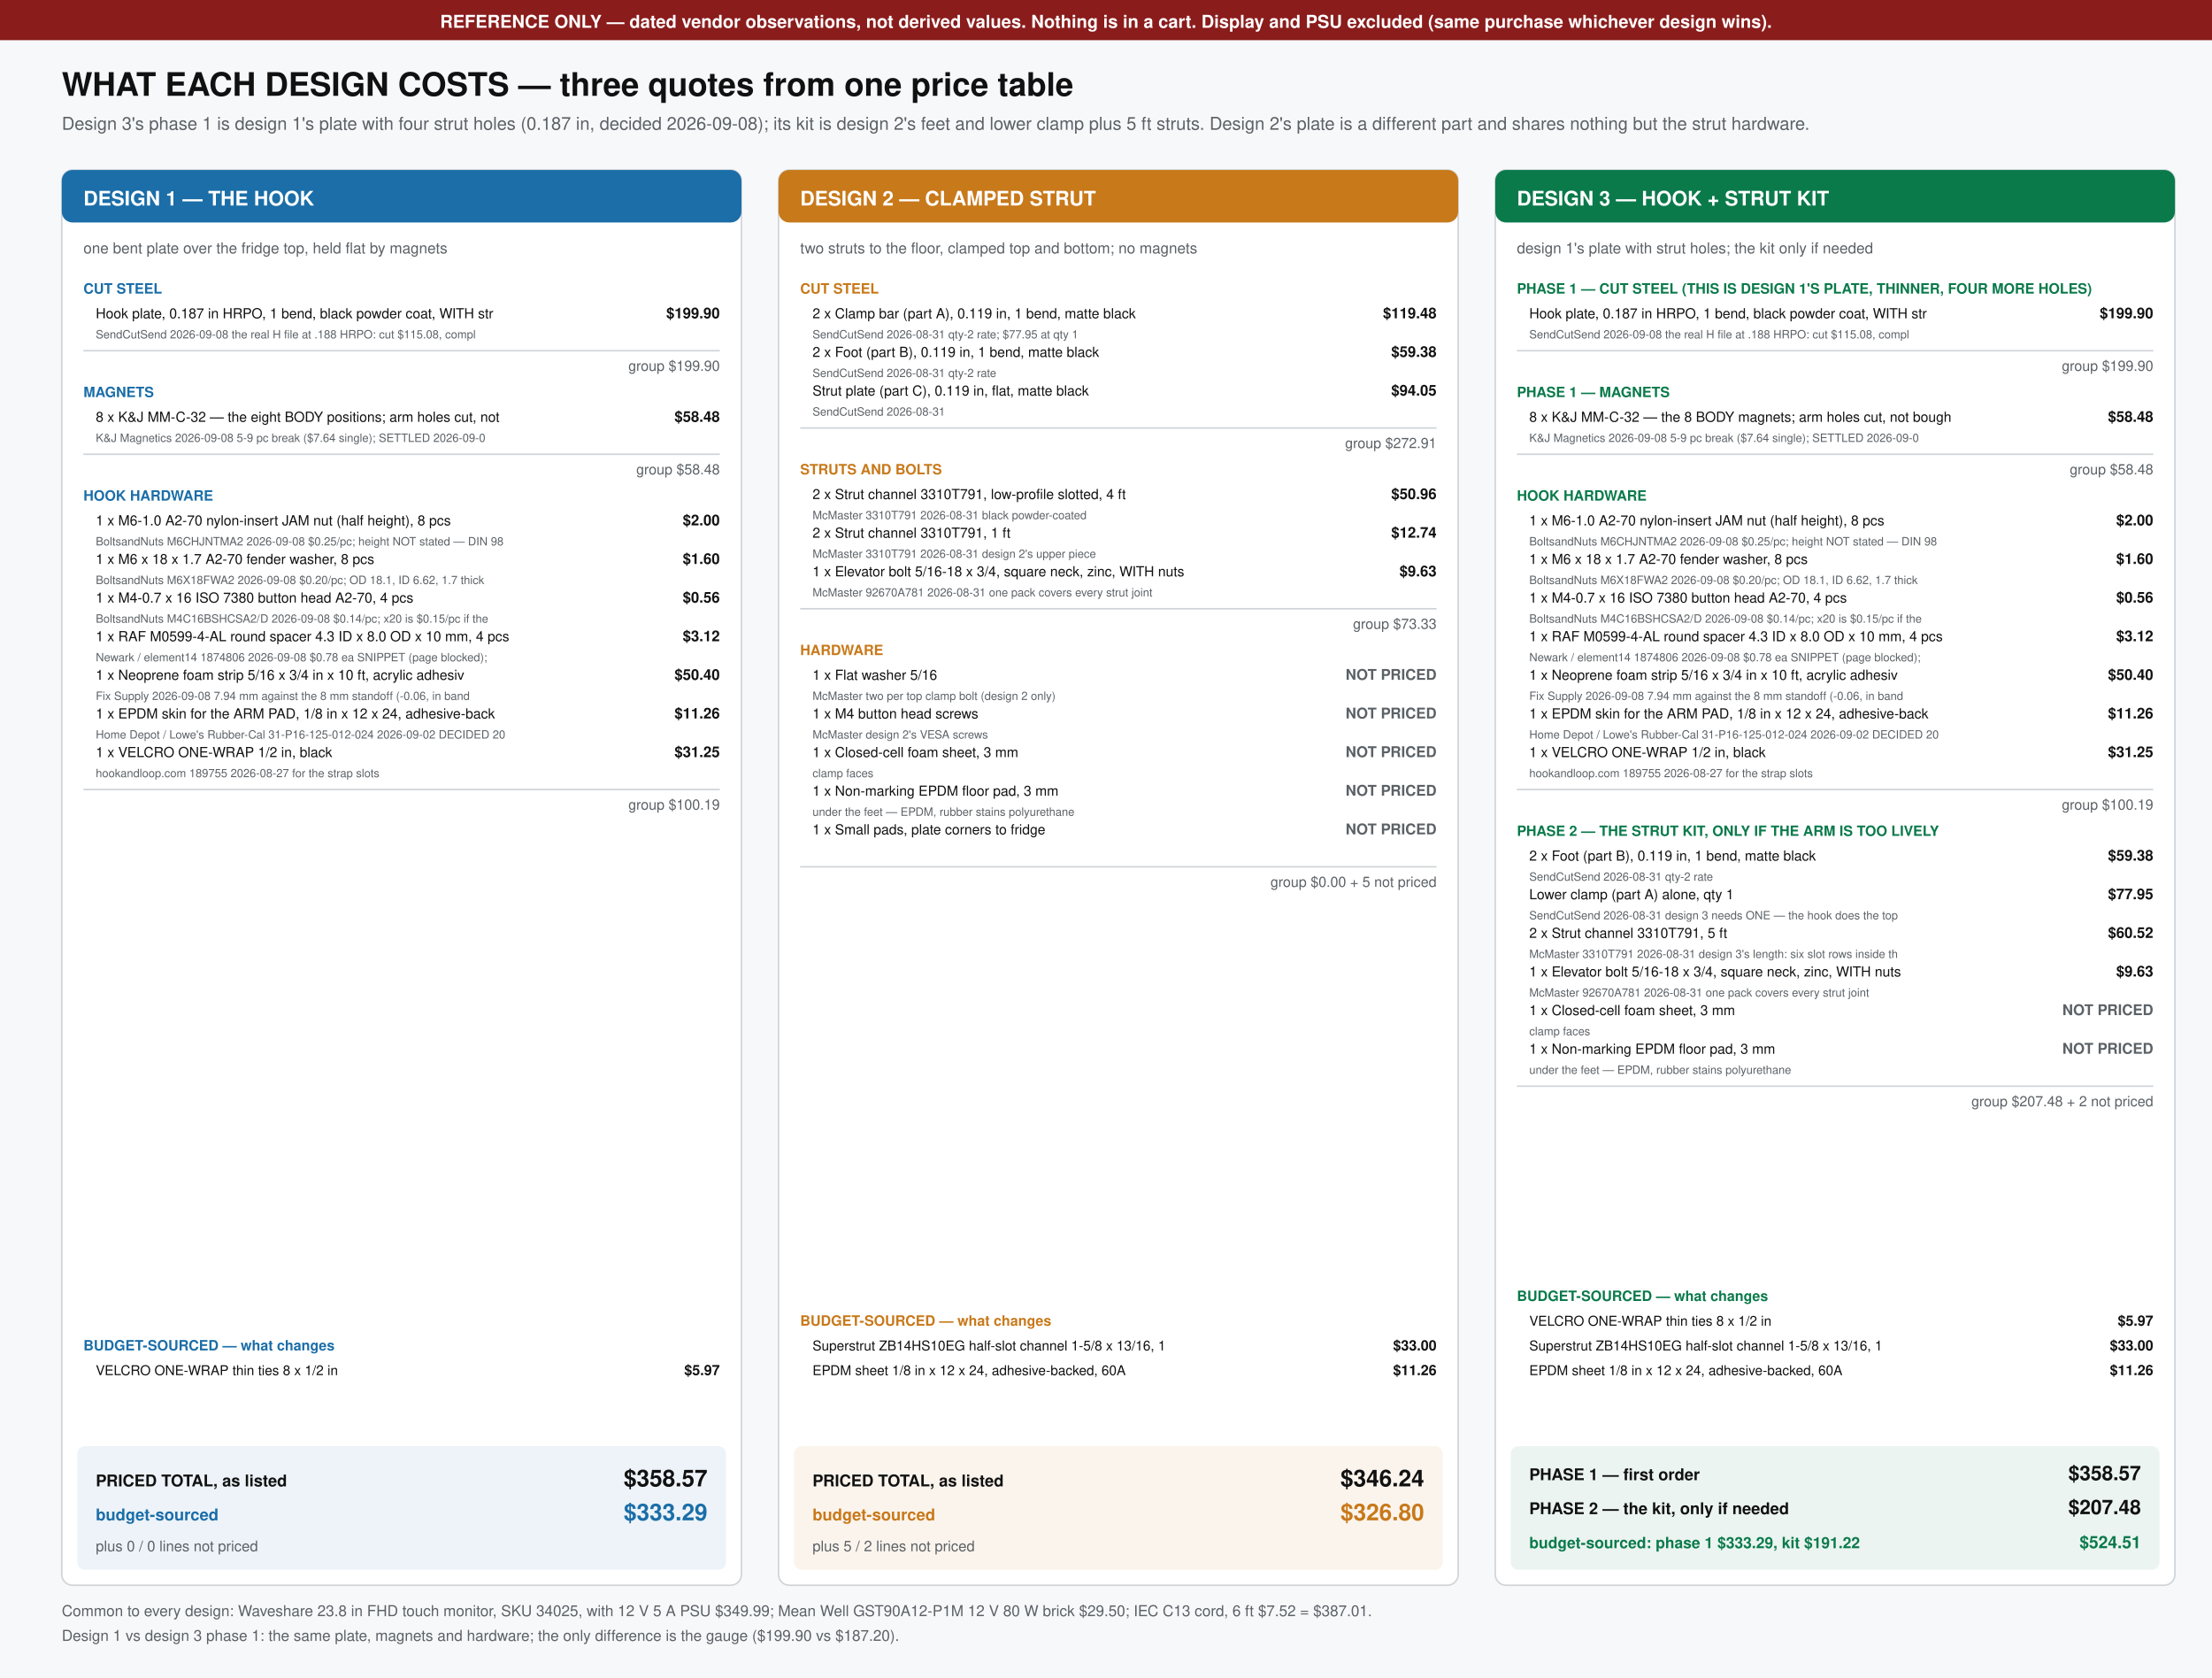
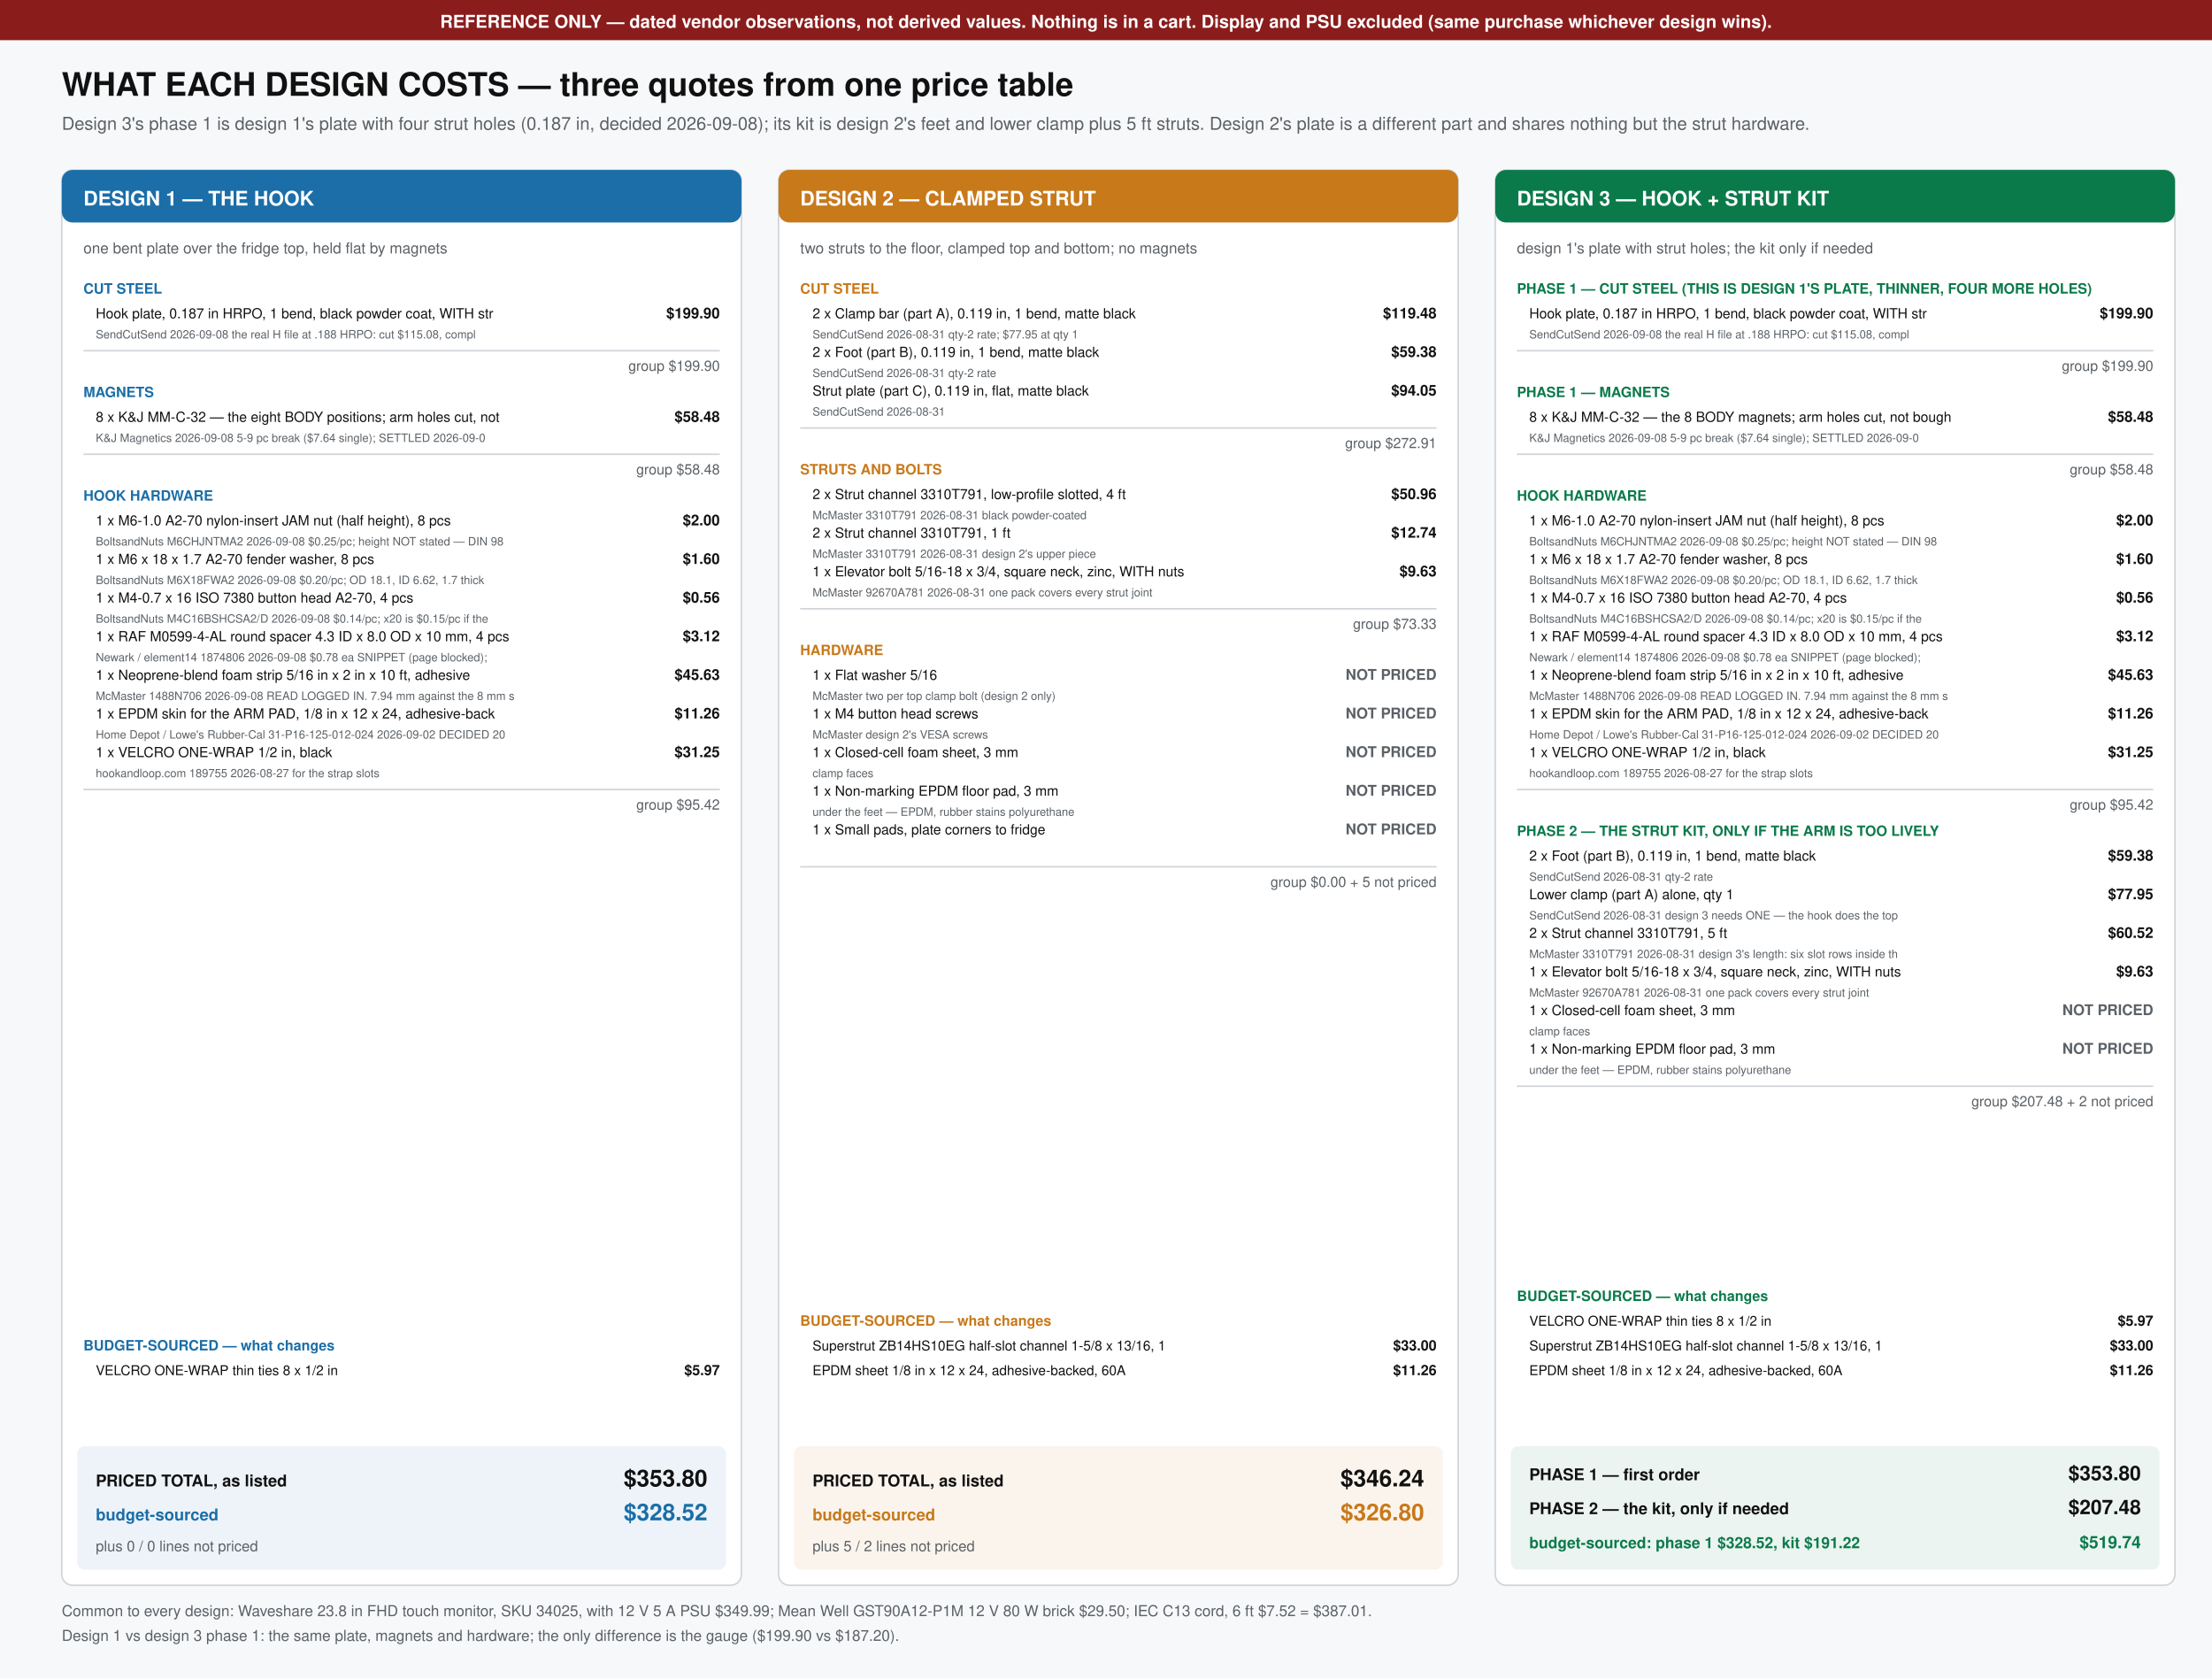
<svg xmlns="http://www.w3.org/2000/svg" width="1432" height="1086" viewBox="0 0 1432 1086">
  <rect width="1432" height="1086" fill="#f7f8fa" />
  <rect width="1432" height="26" fill="#8a1c1c" />
  <text x="716.0" y="18.0" font-family="Helvetica, Arial, sans-serif" font-size="11.5" text-anchor="middle" fill="#fff" font-weight="bold">REFERENCE ONLY — dated vendor observations, not derived values. Nothing is in a cart. Display and PSU excluded (same purchase whichever design wins).</text>
  <text x="40.0" y="62.0" font-family="Helvetica, Arial, sans-serif" font-size="21" text-anchor="start" fill="#111" font-weight="bold">WHAT EACH DESIGN COSTS — three quotes from one price table</text>
  <text x="40.0" y="84.0" font-family="Helvetica, Arial, sans-serif" font-size="11.5" text-anchor="start" fill="#5b6166" font-weight="normal">Design 3's phase 1 is design 1's plate with four strut holes (0.187 in, decided 2026-09-08); its kit is design 2's feet and lower clamp plus 5 ft struts. Design 2's plate is a different part and shares nothing but the strut hardware.</text>
  <rect x="40" y="110" width="440" height="916" rx="7" fill="#fff" stroke="#d0d4d8" />
  <rect x="40" y="110" width="440" height="34" rx="7" fill="#1b6ea8" />
  <text x="54.0" y="133.0" font-family="Helvetica, Arial, sans-serif" font-size="13" text-anchor="start" fill="#fff" font-weight="bold">DESIGN 1 — THE HOOK</text>
  <text x="54.0" y="164.0" font-family="Helvetica, Arial, sans-serif" font-size="9.8" text-anchor="start" fill="#5b6166" font-weight="normal">one bent plate over the fridge top, held flat by magnets</text>
  <text x="54.0" y="190.0" font-family="Helvetica, Arial, sans-serif" font-size="9.2" text-anchor="start" fill="#1b6ea8" font-weight="bold">CUT STEEL</text>
  <text x="62.0" y="206.0" font-family="Helvetica, Arial, sans-serif" font-size="9.0" text-anchor="start" fill="#111" font-weight="normal">Hook plate, 0.187 in HRPO, 1 bend, black powder coat, WITH str</text>
  <text x="466.0" y="206.0" font-family="Helvetica, Arial, sans-serif" font-size="9.6" text-anchor="end" fill="#111" font-weight="bold">$199.90</text>
  <text x="62.0" y="219.0" font-family="Helvetica, Arial, sans-serif" font-size="7.4" text-anchor="start" fill="#5b6166" font-weight="normal">SendCutSend 2026-09-08  the real H file at .188 HRPO: cut $115.08, compl</text>
  <line x1="54" y1="227" x2="466" y2="227" stroke="#d0d4d8" />
  <text x="466.0" y="240.0" font-family="Helvetica, Arial, sans-serif" font-size="9.2" text-anchor="end" fill="#5b6166" font-weight="normal">group $199.90</text>
  <text x="54.0" y="257.0" font-family="Helvetica, Arial, sans-serif" font-size="9.2" text-anchor="start" fill="#1b6ea8" font-weight="bold">MAGNETS</text>
  <text x="62.0" y="273.0" font-family="Helvetica, Arial, sans-serif" font-size="9.0" text-anchor="start" fill="#111" font-weight="normal">8 x K&amp;J MM-C-32 — the eight BODY positions; arm holes cut, not</text>
  <text x="466.0" y="273.0" font-family="Helvetica, Arial, sans-serif" font-size="9.6" text-anchor="end" fill="#111" font-weight="bold">$58.48</text>
  <text x="62.0" y="286.0" font-family="Helvetica, Arial, sans-serif" font-size="7.4" text-anchor="start" fill="#5b6166" font-weight="normal">K&amp;J Magnetics 2026-09-08  5-9 pc break ($7.64 single); SETTLED 2026-09-0</text>
  <line x1="54" y1="294" x2="466" y2="294" stroke="#d0d4d8" />
  <text x="466.0" y="307.0" font-family="Helvetica, Arial, sans-serif" font-size="9.2" text-anchor="end" fill="#5b6166" font-weight="normal">group $58.48</text>
  <text x="54.0" y="324.0" font-family="Helvetica, Arial, sans-serif" font-size="9.2" text-anchor="start" fill="#1b6ea8" font-weight="bold">HOOK HARDWARE</text>
  <text x="62.0" y="340.0" font-family="Helvetica, Arial, sans-serif" font-size="9.0" text-anchor="start" fill="#111" font-weight="normal">1 x M6-1.0 A2-70 nylon-insert JAM nut (half height), 8 pcs</text>
  <text x="466.0" y="340.0" font-family="Helvetica, Arial, sans-serif" font-size="9.6" text-anchor="end" fill="#111" font-weight="bold">$2.00</text>
  <text x="62.0" y="353.0" font-family="Helvetica, Arial, sans-serif" font-size="7.4" text-anchor="start" fill="#5b6166" font-weight="normal">BoltsandNuts M6CHJNTMA2 2026-09-08  $0.25/pc; height NOT stated — DIN 98</text>
  <text x="62.0" y="365.0" font-family="Helvetica, Arial, sans-serif" font-size="9.0" text-anchor="start" fill="#111" font-weight="normal">1 x M6 x 18 x 1.7 A2-70 fender washer, 8 pcs</text>
  <text x="466.0" y="365.0" font-family="Helvetica, Arial, sans-serif" font-size="9.6" text-anchor="end" fill="#111" font-weight="bold">$1.60</text>
  <text x="62.0" y="378.0" font-family="Helvetica, Arial, sans-serif" font-size="7.4" text-anchor="start" fill="#5b6166" font-weight="normal">BoltsandNuts M6X18FWA2 2026-09-08  $0.20/pc; OD 18.1, ID 6.62, 1.7 thick</text>
  <text x="62.0" y="390.0" font-family="Helvetica, Arial, sans-serif" font-size="9.0" text-anchor="start" fill="#111" font-weight="normal">1 x M4-0.7 x 16 ISO 7380 button head A2-70, 4 pcs</text>
  <text x="466.0" y="390.0" font-family="Helvetica, Arial, sans-serif" font-size="9.6" text-anchor="end" fill="#111" font-weight="bold">$0.56</text>
  <text x="62.0" y="403.0" font-family="Helvetica, Arial, sans-serif" font-size="7.4" text-anchor="start" fill="#5b6166" font-weight="normal">BoltsandNuts M4C16BSHCSA2/D 2026-09-08  $0.14/pc; x20 is $0.15/pc if the</text>
  <text x="62.0" y="415.0" font-family="Helvetica, Arial, sans-serif" font-size="9.0" text-anchor="start" fill="#111" font-weight="normal">1 x RAF M0599-4-AL round spacer 4.3 ID x 8.0 OD x 10 mm, 4 pcs</text>
  <text x="466.0" y="415.0" font-family="Helvetica, Arial, sans-serif" font-size="9.6" text-anchor="end" fill="#111" font-weight="bold">$3.12</text>
  <text x="62.0" y="428.0" font-family="Helvetica, Arial, sans-serif" font-size="7.4" text-anchor="start" fill="#5b6166" font-weight="normal">Newark / element14 1874806 2026-09-08  $0.78 ea SNIPPET (page blocked); </text>
-   <text x="62.0" y="440.0" font-family="Helvetica, Arial, sans-serif" font-size="9.0" text-anchor="start" fill="#111" font-weight="normal">1 x Neoprene foam strip 5/16 x 3/4 in x 10 ft, acrylic adhesiv</text>
-   <text x="466.0" y="440.0" font-family="Helvetica, Arial, sans-serif" font-size="9.6" text-anchor="end" fill="#111" font-weight="bold">$50.40</text>
-   <text x="62.0" y="453.0" font-family="Helvetica, Arial, sans-serif" font-size="7.4" text-anchor="start" fill="#5b6166" font-weight="normal">Fix Supply 2026-09-08  7.94 mm against the 8 mm standoff (-0.06, in band</text>
+   <text x="62.0" y="440.0" font-family="Helvetica, Arial, sans-serif" font-size="9.0" text-anchor="start" fill="#111" font-weight="normal">1 x Neoprene-blend foam strip 5/16 in x 2 in x 10 ft, adhesive</text>
+   <text x="466.0" y="440.0" font-family="Helvetica, Arial, sans-serif" font-size="9.6" text-anchor="end" fill="#111" font-weight="bold">$45.63</text>
+   <text x="62.0" y="453.0" font-family="Helvetica, Arial, sans-serif" font-size="7.4" text-anchor="start" fill="#5b6166" font-weight="normal">McMaster 1488N706 2026-09-08  READ LOGGED IN. 7.94 mm against the 8 mm s</text>
  <text x="62.0" y="465.0" font-family="Helvetica, Arial, sans-serif" font-size="9.0" text-anchor="start" fill="#111" font-weight="normal">1 x EPDM skin for the ARM PAD, 1/8 in x 12 x 24, adhesive-back</text>
  <text x="466.0" y="465.0" font-family="Helvetica, Arial, sans-serif" font-size="9.6" text-anchor="end" fill="#111" font-weight="bold">$11.26</text>
  <text x="62.0" y="478.0" font-family="Helvetica, Arial, sans-serif" font-size="7.4" text-anchor="start" fill="#5b6166" font-weight="normal">Home Depot / Lowe's Rubber-Cal 31-P16-125-012-024 2026-09-02  DECIDED 20</text>
  <text x="62.0" y="490.0" font-family="Helvetica, Arial, sans-serif" font-size="9.0" text-anchor="start" fill="#111" font-weight="normal">1 x VELCRO ONE-WRAP 1/2 in, black</text>
  <text x="466.0" y="490.0" font-family="Helvetica, Arial, sans-serif" font-size="9.6" text-anchor="end" fill="#111" font-weight="bold">$31.25</text>
  <text x="62.0" y="503.0" font-family="Helvetica, Arial, sans-serif" font-size="7.4" text-anchor="start" fill="#5b6166" font-weight="normal">hookandloop.com 189755 2026-08-27  for the strap slots</text>
  <line x1="54" y1="511" x2="466" y2="511" stroke="#d0d4d8" />
-   <text x="466.0" y="524.0" font-family="Helvetica, Arial, sans-serif" font-size="9.2" text-anchor="end" fill="#5b6166" font-weight="normal">group $100.19</text>
+   <text x="466.0" y="524.0" font-family="Helvetica, Arial, sans-serif" font-size="9.2" text-anchor="end" fill="#5b6166" font-weight="normal">group $95.42</text>
  <text x="54.0" y="874.0" font-family="Helvetica, Arial, sans-serif" font-size="9.2" text-anchor="start" fill="#1b6ea8" font-weight="bold">BUDGET-SOURCED — what changes</text>
  <text x="62.0" y="890.0" font-family="Helvetica, Arial, sans-serif" font-size="8.8" text-anchor="start" fill="#111" font-weight="normal">VELCRO ONE-WRAP thin ties 8 x 1/2 in</text>
  <text x="466.0" y="890.0" font-family="Helvetica, Arial, sans-serif" font-size="9.2" text-anchor="end" fill="#111" font-weight="bold">$5.97</text>
  <rect x="50" y="936" width="420" height="80" rx="5" fill="#1b6ea8" fill-opacity="0.08" />
  <text x="62.0" y="962.0" font-family="Helvetica, Arial, sans-serif" font-size="10.5" text-anchor="start" fill="#111" font-weight="bold">PRICED TOTAL, as listed</text>
-   <text x="458.0" y="962.0" font-family="Helvetica, Arial, sans-serif" font-size="15" text-anchor="end" fill="#111" font-weight="bold">$358.57</text>
+   <text x="458.0" y="962.0" font-family="Helvetica, Arial, sans-serif" font-size="15" text-anchor="end" fill="#111" font-weight="bold">$353.80</text>
  <text x="62.0" y="984.0" font-family="Helvetica, Arial, sans-serif" font-size="10.5" text-anchor="start" fill="#1b6ea8" font-weight="bold">budget-sourced</text>
-   <text x="458.0" y="984.0" font-family="Helvetica, Arial, sans-serif" font-size="15" text-anchor="end" fill="#1b6ea8" font-weight="bold">$333.29</text>
+   <text x="458.0" y="984.0" font-family="Helvetica, Arial, sans-serif" font-size="15" text-anchor="end" fill="#1b6ea8" font-weight="bold">$328.52</text>
  <text x="62.0" y="1004.0" font-family="Helvetica, Arial, sans-serif" font-size="9.5" text-anchor="start" fill="#5b6166" font-weight="normal">plus 0 / 0 lines not priced</text>
  <rect x="504" y="110" width="440" height="916" rx="7" fill="#fff" stroke="#d0d4d8" />
  <rect x="504" y="110" width="440" height="34" rx="7" fill="#c8791a" />
  <text x="518.0" y="133.0" font-family="Helvetica, Arial, sans-serif" font-size="13" text-anchor="start" fill="#fff" font-weight="bold">DESIGN 2 — CLAMPED STRUT</text>
  <text x="518.0" y="164.0" font-family="Helvetica, Arial, sans-serif" font-size="9.8" text-anchor="start" fill="#5b6166" font-weight="normal">two struts to the floor, clamped top and bottom; no magnets</text>
  <text x="518.0" y="190.0" font-family="Helvetica, Arial, sans-serif" font-size="9.2" text-anchor="start" fill="#c8791a" font-weight="bold">CUT STEEL</text>
  <text x="526.0" y="206.0" font-family="Helvetica, Arial, sans-serif" font-size="9.0" text-anchor="start" fill="#111" font-weight="normal">2 x Clamp bar (part A), 0.119 in, 1 bend, matte black</text>
  <text x="930.0" y="206.0" font-family="Helvetica, Arial, sans-serif" font-size="9.6" text-anchor="end" fill="#111" font-weight="bold">$119.48</text>
  <text x="526.0" y="219.0" font-family="Helvetica, Arial, sans-serif" font-size="7.4" text-anchor="start" fill="#5b6166" font-weight="normal">SendCutSend 2026-08-31  qty-2 rate; $77.95 at qty 1</text>
  <text x="526.0" y="231.0" font-family="Helvetica, Arial, sans-serif" font-size="9.0" text-anchor="start" fill="#111" font-weight="normal">2 x Foot (part B), 0.119 in, 1 bend, matte black</text>
  <text x="930.0" y="231.0" font-family="Helvetica, Arial, sans-serif" font-size="9.6" text-anchor="end" fill="#111" font-weight="bold">$59.38</text>
  <text x="526.0" y="244.0" font-family="Helvetica, Arial, sans-serif" font-size="7.4" text-anchor="start" fill="#5b6166" font-weight="normal">SendCutSend 2026-08-31  qty-2 rate</text>
  <text x="526.0" y="256.0" font-family="Helvetica, Arial, sans-serif" font-size="9.0" text-anchor="start" fill="#111" font-weight="normal">Strut plate (part C), 0.119 in, flat, matte black</text>
  <text x="930.0" y="256.0" font-family="Helvetica, Arial, sans-serif" font-size="9.6" text-anchor="end" fill="#111" font-weight="bold">$94.05</text>
  <text x="526.0" y="269.0" font-family="Helvetica, Arial, sans-serif" font-size="7.4" text-anchor="start" fill="#5b6166" font-weight="normal">SendCutSend 2026-08-31  </text>
  <line x1="518" y1="277" x2="930" y2="277" stroke="#d0d4d8" />
  <text x="930.0" y="290.0" font-family="Helvetica, Arial, sans-serif" font-size="9.2" text-anchor="end" fill="#5b6166" font-weight="normal">group $272.91</text>
  <text x="518.0" y="307.0" font-family="Helvetica, Arial, sans-serif" font-size="9.2" text-anchor="start" fill="#c8791a" font-weight="bold">STRUTS AND BOLTS</text>
  <text x="526.0" y="323.0" font-family="Helvetica, Arial, sans-serif" font-size="9.0" text-anchor="start" fill="#111" font-weight="normal">2 x Strut channel 3310T791, low-profile slotted, 4 ft</text>
  <text x="930.0" y="323.0" font-family="Helvetica, Arial, sans-serif" font-size="9.6" text-anchor="end" fill="#111" font-weight="bold">$50.96</text>
  <text x="526.0" y="336.0" font-family="Helvetica, Arial, sans-serif" font-size="7.4" text-anchor="start" fill="#5b6166" font-weight="normal">McMaster 3310T791 2026-08-31  black powder-coated</text>
  <text x="526.0" y="348.0" font-family="Helvetica, Arial, sans-serif" font-size="9.0" text-anchor="start" fill="#111" font-weight="normal">2 x Strut channel 3310T791, 1 ft</text>
  <text x="930.0" y="348.0" font-family="Helvetica, Arial, sans-serif" font-size="9.6" text-anchor="end" fill="#111" font-weight="bold">$12.74</text>
  <text x="526.0" y="361.0" font-family="Helvetica, Arial, sans-serif" font-size="7.4" text-anchor="start" fill="#5b6166" font-weight="normal">McMaster 3310T791 2026-08-31  design 2's upper piece</text>
  <text x="526.0" y="373.0" font-family="Helvetica, Arial, sans-serif" font-size="9.0" text-anchor="start" fill="#111" font-weight="normal">1 x Elevator bolt 5/16-18 x 3/4, square neck, zinc, WITH nuts</text>
  <text x="930.0" y="373.0" font-family="Helvetica, Arial, sans-serif" font-size="9.6" text-anchor="end" fill="#111" font-weight="bold">$9.63</text>
  <text x="526.0" y="386.0" font-family="Helvetica, Arial, sans-serif" font-size="7.4" text-anchor="start" fill="#5b6166" font-weight="normal">McMaster 92670A781 2026-08-31  one pack covers every strut joint</text>
  <line x1="518" y1="394" x2="930" y2="394" stroke="#d0d4d8" />
  <text x="930.0" y="407.0" font-family="Helvetica, Arial, sans-serif" font-size="9.2" text-anchor="end" fill="#5b6166" font-weight="normal">group $73.33</text>
  <text x="518.0" y="424.0" font-family="Helvetica, Arial, sans-serif" font-size="9.2" text-anchor="start" fill="#c8791a" font-weight="bold">HARDWARE</text>
  <text x="526.0" y="440.0" font-family="Helvetica, Arial, sans-serif" font-size="9.0" text-anchor="start" fill="#111" font-weight="normal">1 x Flat washer 5/16</text>
  <text x="930.0" y="440.0" font-family="Helvetica, Arial, sans-serif" font-size="9.6" text-anchor="end" fill="#5b6166" font-weight="bold">NOT PRICED</text>
  <text x="526.0" y="453.0" font-family="Helvetica, Arial, sans-serif" font-size="7.4" text-anchor="start" fill="#5b6166" font-weight="normal">McMaster   two per top clamp bolt (design 2 only)</text>
  <text x="526.0" y="465.0" font-family="Helvetica, Arial, sans-serif" font-size="9.0" text-anchor="start" fill="#111" font-weight="normal">1 x M4 button head screws</text>
  <text x="930.0" y="465.0" font-family="Helvetica, Arial, sans-serif" font-size="9.6" text-anchor="end" fill="#5b6166" font-weight="bold">NOT PRICED</text>
  <text x="526.0" y="478.0" font-family="Helvetica, Arial, sans-serif" font-size="7.4" text-anchor="start" fill="#5b6166" font-weight="normal">McMaster   design 2's VESA screws</text>
  <text x="526.0" y="490.0" font-family="Helvetica, Arial, sans-serif" font-size="9.0" text-anchor="start" fill="#111" font-weight="normal">1 x Closed-cell foam sheet, 3 mm</text>
  <text x="930.0" y="490.0" font-family="Helvetica, Arial, sans-serif" font-size="9.6" text-anchor="end" fill="#5b6166" font-weight="bold">NOT PRICED</text>
  <text x="526.0" y="503.0" font-family="Helvetica, Arial, sans-serif" font-size="7.4" text-anchor="start" fill="#5b6166" font-weight="normal">   clamp faces</text>
  <text x="526.0" y="515.0" font-family="Helvetica, Arial, sans-serif" font-size="9.0" text-anchor="start" fill="#111" font-weight="normal">1 x Non-marking EPDM floor pad, 3 mm</text>
  <text x="930.0" y="515.0" font-family="Helvetica, Arial, sans-serif" font-size="9.6" text-anchor="end" fill="#5b6166" font-weight="bold">NOT PRICED</text>
  <text x="526.0" y="528.0" font-family="Helvetica, Arial, sans-serif" font-size="7.4" text-anchor="start" fill="#5b6166" font-weight="normal">   under the feet — EPDM, rubber stains polyurethane</text>
  <text x="526.0" y="540.0" font-family="Helvetica, Arial, sans-serif" font-size="9.0" text-anchor="start" fill="#111" font-weight="normal">1 x Small pads, plate corners to fridge</text>
  <text x="930.0" y="540.0" font-family="Helvetica, Arial, sans-serif" font-size="9.6" text-anchor="end" fill="#5b6166" font-weight="bold">NOT PRICED</text>
  <text x="526.0" y="553.0" font-family="Helvetica, Arial, sans-serif" font-size="7.4" text-anchor="start" fill="#5b6166" font-weight="normal">   </text>
  <line x1="518" y1="561" x2="930" y2="561" stroke="#d0d4d8" />
  <text x="930.0" y="574.0" font-family="Helvetica, Arial, sans-serif" font-size="9.2" text-anchor="end" fill="#5b6166" font-weight="normal">group $0.00 + 5 not priced</text>
  <text x="518.0" y="858.0" font-family="Helvetica, Arial, sans-serif" font-size="9.2" text-anchor="start" fill="#c8791a" font-weight="bold">BUDGET-SOURCED — what changes</text>
  <text x="526.0" y="874.0" font-family="Helvetica, Arial, sans-serif" font-size="8.8" text-anchor="start" fill="#111" font-weight="normal">Superstrut ZB14HS10EG half-slot channel 1-5/8 x 13/16, 1</text>
  <text x="930.0" y="874.0" font-family="Helvetica, Arial, sans-serif" font-size="9.2" text-anchor="end" fill="#111" font-weight="bold">$33.00</text>
  <text x="526.0" y="890.0" font-family="Helvetica, Arial, sans-serif" font-size="8.8" text-anchor="start" fill="#111" font-weight="normal">EPDM sheet 1/8 in x 12 x 24, adhesive-backed, 60A</text>
  <text x="930.0" y="890.0" font-family="Helvetica, Arial, sans-serif" font-size="9.2" text-anchor="end" fill="#111" font-weight="bold">$11.26</text>
  <rect x="514" y="936" width="420" height="80" rx="5" fill="#c8791a" fill-opacity="0.08" />
  <text x="526.0" y="962.0" font-family="Helvetica, Arial, sans-serif" font-size="10.5" text-anchor="start" fill="#111" font-weight="bold">PRICED TOTAL, as listed</text>
  <text x="922.0" y="962.0" font-family="Helvetica, Arial, sans-serif" font-size="15" text-anchor="end" fill="#111" font-weight="bold">$346.24</text>
  <text x="526.0" y="984.0" font-family="Helvetica, Arial, sans-serif" font-size="10.5" text-anchor="start" fill="#c8791a" font-weight="bold">budget-sourced</text>
  <text x="922.0" y="984.0" font-family="Helvetica, Arial, sans-serif" font-size="15" text-anchor="end" fill="#c8791a" font-weight="bold">$326.80</text>
  <text x="526.0" y="1004.0" font-family="Helvetica, Arial, sans-serif" font-size="9.5" text-anchor="start" fill="#5b6166" font-weight="normal">plus 5 / 2 lines not priced</text>
  <rect x="968" y="110" width="440" height="916" rx="7" fill="#fff" stroke="#d0d4d8" />
  <rect x="968" y="110" width="440" height="34" rx="7" fill="#0b7a4b" />
  <text x="982.0" y="133.0" font-family="Helvetica, Arial, sans-serif" font-size="13" text-anchor="start" fill="#fff" font-weight="bold">DESIGN 3 — HOOK + STRUT KIT</text>
  <text x="982.0" y="164.0" font-family="Helvetica, Arial, sans-serif" font-size="9.8" text-anchor="start" fill="#5b6166" font-weight="normal">design 1's plate with strut holes; the kit only if needed</text>
  <text x="982.0" y="190.0" font-family="Helvetica, Arial, sans-serif" font-size="9.2" text-anchor="start" fill="#0b7a4b" font-weight="bold">PHASE 1 — CUT STEEL (THIS IS DESIGN 1'S PLATE, THINNER, FOUR MORE HOLES)</text>
  <text x="990.0" y="206.0" font-family="Helvetica, Arial, sans-serif" font-size="9.0" text-anchor="start" fill="#111" font-weight="normal">Hook plate, 0.187 in HRPO, 1 bend, black powder coat, WITH str</text>
  <text x="1394.0" y="206.0" font-family="Helvetica, Arial, sans-serif" font-size="9.6" text-anchor="end" fill="#111" font-weight="bold">$199.90</text>
  <text x="990.0" y="219.0" font-family="Helvetica, Arial, sans-serif" font-size="7.4" text-anchor="start" fill="#5b6166" font-weight="normal">SendCutSend 2026-09-08  the real H file at .188 HRPO: cut $115.08, compl</text>
  <line x1="982" y1="227" x2="1394" y2="227" stroke="#d0d4d8" />
  <text x="1394.0" y="240.0" font-family="Helvetica, Arial, sans-serif" font-size="9.2" text-anchor="end" fill="#5b6166" font-weight="normal">group $199.90</text>
  <text x="982.0" y="257.0" font-family="Helvetica, Arial, sans-serif" font-size="9.2" text-anchor="start" fill="#0b7a4b" font-weight="bold">PHASE 1 — MAGNETS</text>
  <text x="990.0" y="273.0" font-family="Helvetica, Arial, sans-serif" font-size="9.0" text-anchor="start" fill="#111" font-weight="normal">8 x K&amp;J MM-C-32 — the 8 BODY magnets; arm holes cut, not bough</text>
  <text x="1394.0" y="273.0" font-family="Helvetica, Arial, sans-serif" font-size="9.6" text-anchor="end" fill="#111" font-weight="bold">$58.48</text>
  <text x="990.0" y="286.0" font-family="Helvetica, Arial, sans-serif" font-size="7.4" text-anchor="start" fill="#5b6166" font-weight="normal">K&amp;J Magnetics 2026-09-08  5-9 pc break ($7.64 single); SETTLED 2026-09-0</text>
  <line x1="982" y1="294" x2="1394" y2="294" stroke="#d0d4d8" />
  <text x="1394.0" y="307.0" font-family="Helvetica, Arial, sans-serif" font-size="9.2" text-anchor="end" fill="#5b6166" font-weight="normal">group $58.48</text>
  <text x="982.0" y="324.0" font-family="Helvetica, Arial, sans-serif" font-size="9.2" text-anchor="start" fill="#0b7a4b" font-weight="bold">HOOK HARDWARE</text>
  <text x="990.0" y="340.0" font-family="Helvetica, Arial, sans-serif" font-size="9.0" text-anchor="start" fill="#111" font-weight="normal">1 x M6-1.0 A2-70 nylon-insert JAM nut (half height), 8 pcs</text>
  <text x="1394.0" y="340.0" font-family="Helvetica, Arial, sans-serif" font-size="9.6" text-anchor="end" fill="#111" font-weight="bold">$2.00</text>
  <text x="990.0" y="353.0" font-family="Helvetica, Arial, sans-serif" font-size="7.4" text-anchor="start" fill="#5b6166" font-weight="normal">BoltsandNuts M6CHJNTMA2 2026-09-08  $0.25/pc; height NOT stated — DIN 98</text>
  <text x="990.0" y="365.0" font-family="Helvetica, Arial, sans-serif" font-size="9.0" text-anchor="start" fill="#111" font-weight="normal">1 x M6 x 18 x 1.7 A2-70 fender washer, 8 pcs</text>
  <text x="1394.0" y="365.0" font-family="Helvetica, Arial, sans-serif" font-size="9.6" text-anchor="end" fill="#111" font-weight="bold">$1.60</text>
  <text x="990.0" y="378.0" font-family="Helvetica, Arial, sans-serif" font-size="7.4" text-anchor="start" fill="#5b6166" font-weight="normal">BoltsandNuts M6X18FWA2 2026-09-08  $0.20/pc; OD 18.1, ID 6.62, 1.7 thick</text>
  <text x="990.0" y="390.0" font-family="Helvetica, Arial, sans-serif" font-size="9.0" text-anchor="start" fill="#111" font-weight="normal">1 x M4-0.7 x 16 ISO 7380 button head A2-70, 4 pcs</text>
  <text x="1394.0" y="390.0" font-family="Helvetica, Arial, sans-serif" font-size="9.6" text-anchor="end" fill="#111" font-weight="bold">$0.56</text>
  <text x="990.0" y="403.0" font-family="Helvetica, Arial, sans-serif" font-size="7.4" text-anchor="start" fill="#5b6166" font-weight="normal">BoltsandNuts M4C16BSHCSA2/D 2026-09-08  $0.14/pc; x20 is $0.15/pc if the</text>
  <text x="990.0" y="415.0" font-family="Helvetica, Arial, sans-serif" font-size="9.0" text-anchor="start" fill="#111" font-weight="normal">1 x RAF M0599-4-AL round spacer 4.3 ID x 8.0 OD x 10 mm, 4 pcs</text>
  <text x="1394.0" y="415.0" font-family="Helvetica, Arial, sans-serif" font-size="9.6" text-anchor="end" fill="#111" font-weight="bold">$3.12</text>
  <text x="990.0" y="428.0" font-family="Helvetica, Arial, sans-serif" font-size="7.4" text-anchor="start" fill="#5b6166" font-weight="normal">Newark / element14 1874806 2026-09-08  $0.78 ea SNIPPET (page blocked); </text>
-   <text x="990.0" y="440.0" font-family="Helvetica, Arial, sans-serif" font-size="9.0" text-anchor="start" fill="#111" font-weight="normal">1 x Neoprene foam strip 5/16 x 3/4 in x 10 ft, acrylic adhesiv</text>
-   <text x="1394.0" y="440.0" font-family="Helvetica, Arial, sans-serif" font-size="9.6" text-anchor="end" fill="#111" font-weight="bold">$50.40</text>
-   <text x="990.0" y="453.0" font-family="Helvetica, Arial, sans-serif" font-size="7.4" text-anchor="start" fill="#5b6166" font-weight="normal">Fix Supply 2026-09-08  7.94 mm against the 8 mm standoff (-0.06, in band</text>
+   <text x="990.0" y="440.0" font-family="Helvetica, Arial, sans-serif" font-size="9.0" text-anchor="start" fill="#111" font-weight="normal">1 x Neoprene-blend foam strip 5/16 in x 2 in x 10 ft, adhesive</text>
+   <text x="1394.0" y="440.0" font-family="Helvetica, Arial, sans-serif" font-size="9.6" text-anchor="end" fill="#111" font-weight="bold">$45.63</text>
+   <text x="990.0" y="453.0" font-family="Helvetica, Arial, sans-serif" font-size="7.4" text-anchor="start" fill="#5b6166" font-weight="normal">McMaster 1488N706 2026-09-08  READ LOGGED IN. 7.94 mm against the 8 mm s</text>
  <text x="990.0" y="465.0" font-family="Helvetica, Arial, sans-serif" font-size="9.0" text-anchor="start" fill="#111" font-weight="normal">1 x EPDM skin for the ARM PAD, 1/8 in x 12 x 24, adhesive-back</text>
  <text x="1394.0" y="465.0" font-family="Helvetica, Arial, sans-serif" font-size="9.6" text-anchor="end" fill="#111" font-weight="bold">$11.26</text>
  <text x="990.0" y="478.0" font-family="Helvetica, Arial, sans-serif" font-size="7.4" text-anchor="start" fill="#5b6166" font-weight="normal">Home Depot / Lowe's Rubber-Cal 31-P16-125-012-024 2026-09-02  DECIDED 20</text>
  <text x="990.0" y="490.0" font-family="Helvetica, Arial, sans-serif" font-size="9.0" text-anchor="start" fill="#111" font-weight="normal">1 x VELCRO ONE-WRAP 1/2 in, black</text>
  <text x="1394.0" y="490.0" font-family="Helvetica, Arial, sans-serif" font-size="9.6" text-anchor="end" fill="#111" font-weight="bold">$31.25</text>
  <text x="990.0" y="503.0" font-family="Helvetica, Arial, sans-serif" font-size="7.4" text-anchor="start" fill="#5b6166" font-weight="normal">hookandloop.com 189755 2026-08-27  for the strap slots</text>
  <line x1="982" y1="511" x2="1394" y2="511" stroke="#d0d4d8" />
-   <text x="1394.0" y="524.0" font-family="Helvetica, Arial, sans-serif" font-size="9.2" text-anchor="end" fill="#5b6166" font-weight="normal">group $100.19</text>
+   <text x="1394.0" y="524.0" font-family="Helvetica, Arial, sans-serif" font-size="9.2" text-anchor="end" fill="#5b6166" font-weight="normal">group $95.42</text>
  <text x="982.0" y="541.0" font-family="Helvetica, Arial, sans-serif" font-size="9.2" text-anchor="start" fill="#0b7a4b" font-weight="bold">PHASE 2 — THE STRUT KIT, ONLY IF THE ARM IS TOO LIVELY</text>
  <text x="990.0" y="557.0" font-family="Helvetica, Arial, sans-serif" font-size="9.0" text-anchor="start" fill="#111" font-weight="normal">2 x Foot (part B), 0.119 in, 1 bend, matte black</text>
  <text x="1394.0" y="557.0" font-family="Helvetica, Arial, sans-serif" font-size="9.6" text-anchor="end" fill="#111" font-weight="bold">$59.38</text>
  <text x="990.0" y="570.0" font-family="Helvetica, Arial, sans-serif" font-size="7.4" text-anchor="start" fill="#5b6166" font-weight="normal">SendCutSend 2026-08-31  qty-2 rate</text>
  <text x="990.0" y="582.0" font-family="Helvetica, Arial, sans-serif" font-size="9.0" text-anchor="start" fill="#111" font-weight="normal">Lower clamp (part A) alone, qty 1</text>
  <text x="1394.0" y="582.0" font-family="Helvetica, Arial, sans-serif" font-size="9.6" text-anchor="end" fill="#111" font-weight="bold">$77.95</text>
  <text x="990.0" y="595.0" font-family="Helvetica, Arial, sans-serif" font-size="7.4" text-anchor="start" fill="#5b6166" font-weight="normal">SendCutSend 2026-08-31  design 3 needs ONE — the hook does the top</text>
  <text x="990.0" y="607.0" font-family="Helvetica, Arial, sans-serif" font-size="9.0" text-anchor="start" fill="#111" font-weight="normal">2 x Strut channel 3310T791, 5 ft</text>
  <text x="1394.0" y="607.0" font-family="Helvetica, Arial, sans-serif" font-size="9.6" text-anchor="end" fill="#111" font-weight="bold">$60.52</text>
  <text x="990.0" y="620.0" font-family="Helvetica, Arial, sans-serif" font-size="7.4" text-anchor="start" fill="#5b6166" font-weight="normal">McMaster 3310T791 2026-08-31  design 3's length: six slot rows inside th</text>
  <text x="990.0" y="632.0" font-family="Helvetica, Arial, sans-serif" font-size="9.0" text-anchor="start" fill="#111" font-weight="normal">1 x Elevator bolt 5/16-18 x 3/4, square neck, zinc, WITH nuts</text>
  <text x="1394.0" y="632.0" font-family="Helvetica, Arial, sans-serif" font-size="9.6" text-anchor="end" fill="#111" font-weight="bold">$9.63</text>
  <text x="990.0" y="645.0" font-family="Helvetica, Arial, sans-serif" font-size="7.4" text-anchor="start" fill="#5b6166" font-weight="normal">McMaster 92670A781 2026-08-31  one pack covers every strut joint</text>
  <text x="990.0" y="657.0" font-family="Helvetica, Arial, sans-serif" font-size="9.0" text-anchor="start" fill="#111" font-weight="normal">1 x Closed-cell foam sheet, 3 mm</text>
  <text x="1394.0" y="657.0" font-family="Helvetica, Arial, sans-serif" font-size="9.6" text-anchor="end" fill="#5b6166" font-weight="bold">NOT PRICED</text>
  <text x="990.0" y="670.0" font-family="Helvetica, Arial, sans-serif" font-size="7.4" text-anchor="start" fill="#5b6166" font-weight="normal">   clamp faces</text>
  <text x="990.0" y="682.0" font-family="Helvetica, Arial, sans-serif" font-size="9.0" text-anchor="start" fill="#111" font-weight="normal">1 x Non-marking EPDM floor pad, 3 mm</text>
  <text x="1394.0" y="682.0" font-family="Helvetica, Arial, sans-serif" font-size="9.6" text-anchor="end" fill="#5b6166" font-weight="bold">NOT PRICED</text>
  <text x="990.0" y="695.0" font-family="Helvetica, Arial, sans-serif" font-size="7.4" text-anchor="start" fill="#5b6166" font-weight="normal">   under the feet — EPDM, rubber stains polyurethane</text>
  <line x1="982" y1="703" x2="1394" y2="703" stroke="#d0d4d8" />
  <text x="1394.0" y="716.0" font-family="Helvetica, Arial, sans-serif" font-size="9.2" text-anchor="end" fill="#5b6166" font-weight="normal">group $207.48 + 2 not priced</text>
  <text x="982.0" y="842.0" font-family="Helvetica, Arial, sans-serif" font-size="9.2" text-anchor="start" fill="#0b7a4b" font-weight="bold">BUDGET-SOURCED — what changes</text>
  <text x="990.0" y="858.0" font-family="Helvetica, Arial, sans-serif" font-size="8.8" text-anchor="start" fill="#111" font-weight="normal">VELCRO ONE-WRAP thin ties 8 x 1/2 in</text>
  <text x="1394.0" y="858.0" font-family="Helvetica, Arial, sans-serif" font-size="9.2" text-anchor="end" fill="#111" font-weight="bold">$5.97</text>
  <text x="990.0" y="874.0" font-family="Helvetica, Arial, sans-serif" font-size="8.8" text-anchor="start" fill="#111" font-weight="normal">Superstrut ZB14HS10EG half-slot channel 1-5/8 x 13/16, 1</text>
  <text x="1394.0" y="874.0" font-family="Helvetica, Arial, sans-serif" font-size="9.2" text-anchor="end" fill="#111" font-weight="bold">$33.00</text>
  <text x="990.0" y="890.0" font-family="Helvetica, Arial, sans-serif" font-size="8.8" text-anchor="start" fill="#111" font-weight="normal">EPDM sheet 1/8 in x 12 x 24, adhesive-backed, 60A</text>
  <text x="1394.0" y="890.0" font-family="Helvetica, Arial, sans-serif" font-size="9.2" text-anchor="end" fill="#111" font-weight="bold">$11.26</text>
  <rect x="978" y="936" width="420" height="80" rx="5" fill="#0b7a4b" fill-opacity="0.08" />
  <text x="990.0" y="958.0" font-family="Helvetica, Arial, sans-serif" font-size="10.5" text-anchor="start" fill="#111" font-weight="bold">PHASE 1 — first order</text>
-   <text x="1386.0" y="958.0" font-family="Helvetica, Arial, sans-serif" font-size="13" text-anchor="end" fill="#111" font-weight="bold">$358.57</text>
+   <text x="1386.0" y="958.0" font-family="Helvetica, Arial, sans-serif" font-size="13" text-anchor="end" fill="#111" font-weight="bold">$353.80</text>
  <text x="990.0" y="980.0" font-family="Helvetica, Arial, sans-serif" font-size="10.5" text-anchor="start" fill="#111" font-weight="bold">PHASE 2 — the kit, only if needed</text>
  <text x="1386.0" y="980.0" font-family="Helvetica, Arial, sans-serif" font-size="13" text-anchor="end" fill="#111" font-weight="bold">$207.48</text>
-   <text x="990.0" y="1002.0" font-family="Helvetica, Arial, sans-serif" font-size="10" text-anchor="start" fill="#0b7a4b" font-weight="bold">budget-sourced: phase 1 $333.29, kit $191.22</text>
-   <text x="1386.0" y="1002.0" font-family="Helvetica, Arial, sans-serif" font-size="11" text-anchor="end" fill="#0b7a4b" font-weight="bold">$524.51</text>
+   <text x="990.0" y="1002.0" font-family="Helvetica, Arial, sans-serif" font-size="10" text-anchor="start" fill="#0b7a4b" font-weight="bold">budget-sourced: phase 1 $328.52, kit $191.22</text>
+   <text x="1386.0" y="1002.0" font-family="Helvetica, Arial, sans-serif" font-size="11" text-anchor="end" fill="#0b7a4b" font-weight="bold">$519.74</text>
  <text x="40.0" y="1046.0" font-family="Helvetica, Arial, sans-serif" font-size="9.8" text-anchor="start" fill="#5b6166" font-weight="normal">Common to every design: Waveshare 23.8 in FHD touch monitor, SKU 34025, with 12 V 5 A PSU $349.99; Mean Well GST90A12-P1M 12 V 80 W brick $29.50; IEC C13 cord, 6 ft $7.52 = $387.01.</text>
  <text x="40.0" y="1062.0" font-family="Helvetica, Arial, sans-serif" font-size="9.8" text-anchor="start" fill="#5b6166" font-weight="normal">Design 1 vs design 3 phase 1: the same plate, magnets and hardware; the only difference is the gauge ($199.90 vs $187.20).</text>
</svg>
